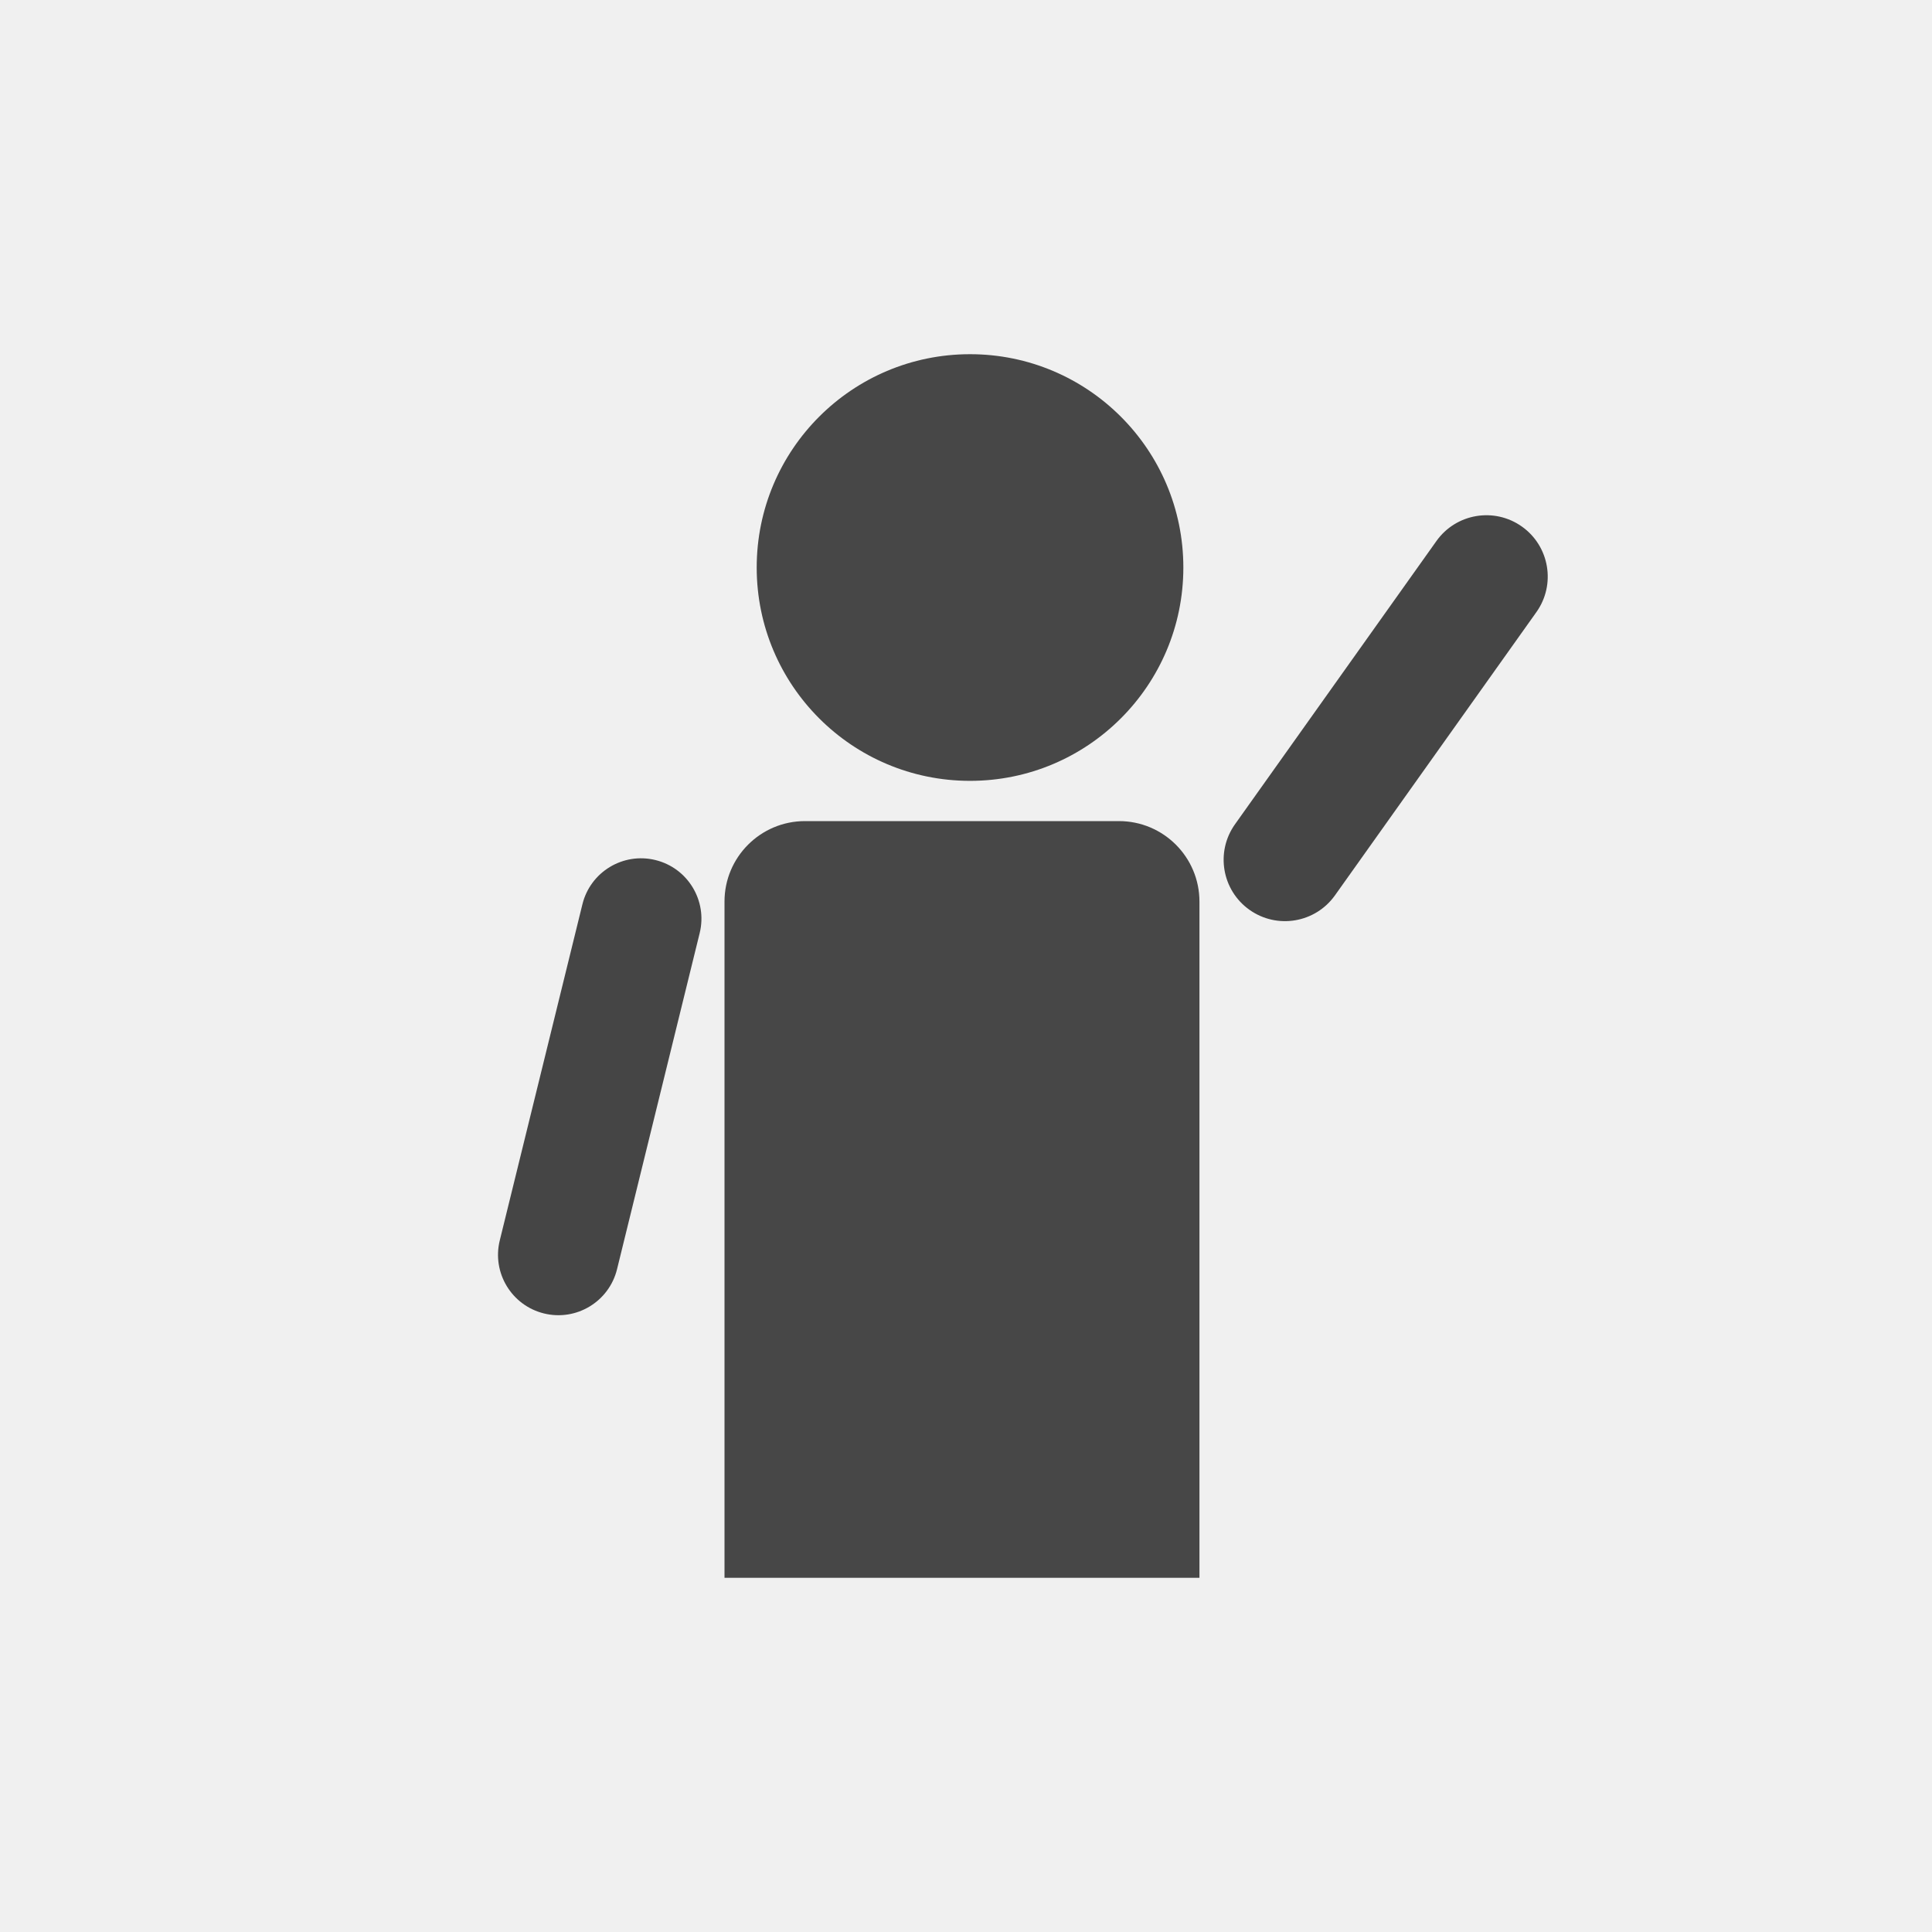
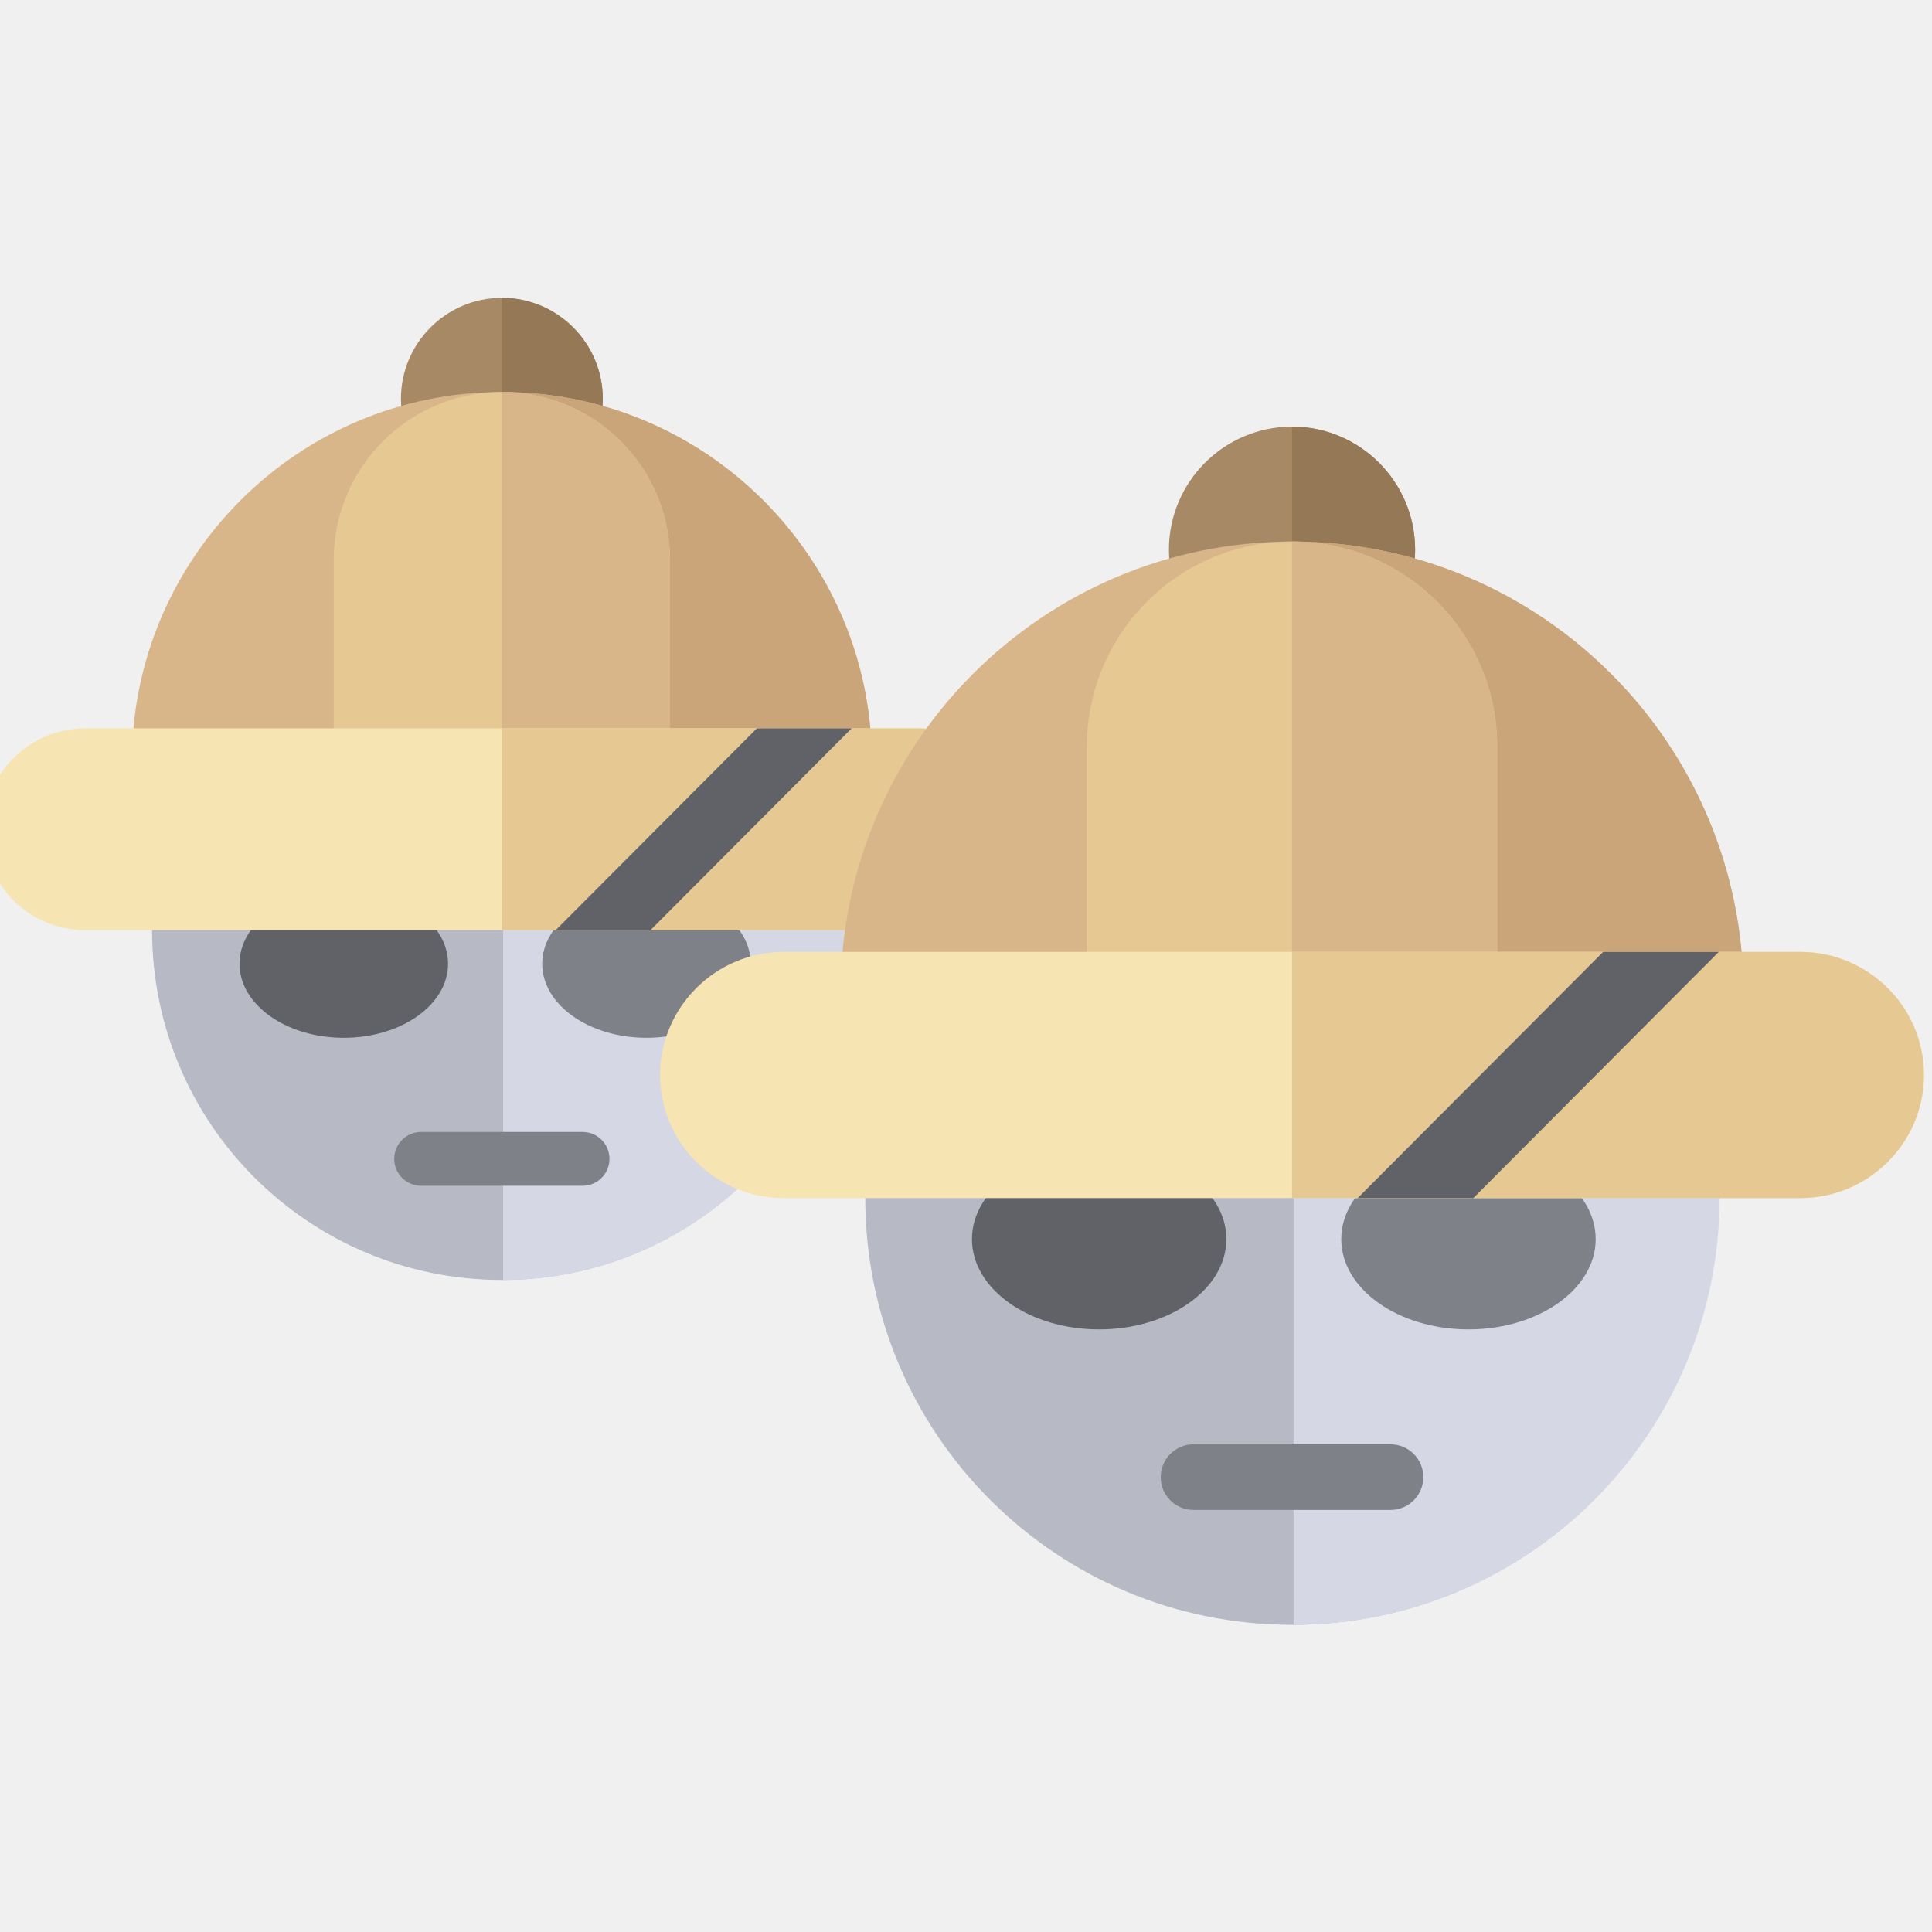
<svg xmlns="http://www.w3.org/2000/svg" width="240" height="240" viewBox="0 0 240 240" fill="none">
-   <path d="M147 70.5C147 85.135 135.136 97 120.5 97C105.864 97 94 85.135 94 70.5C94 55.864 105.864 44 120.5 44C135.136 44 147 55.864 147 70.5Z" fill="#474747" />
-   <path d="M90 112C90 106.477 94.477 102 100 102H139C144.523 102 149 106.477 149 112V196H90V112Z" fill="#474747" />
-   <rect x="149" y="108.602" width="58.412" height="15.238" rx="7.619" transform="rotate(-54.5808 149 108.602)" fill="#454545" />
-   <rect x="60.293" y="161.371" width="58" height="15" rx="7.5" transform="rotate(-76.1865 60.2927 161.371)" fill="#454545" />
+   <g clip-path="url(#clip0_1380_26885)">
+     <path d="M105.794 115.548C105.794 139.555 86.35 159 62.342 159C38.335 159 18.89 139.555 18.89 115.548C18.89 91.54 38.335 72.096 62.342 72.096C86.35 72.096 105.794 91.54 105.794 115.548Z" fill="#B7B9C4" />
+     <path fill-rule="evenodd" clip-rule="evenodd" d="M62.499 159V71.99C86.478 72.057 105.88 91.5 105.88 115.495C105.88 139.49 86.478 158.933 62.499 159Z" fill="#D5D7E5" />
+     <path d="M62.342 62.068C55.431 62.068 49.808 56.446 49.808 49.534C49.808 42.623 55.431 37 62.342 37C69.254 37 74.876 42.623 74.876 49.534C74.876 56.446 69.254 62.068 62.342 62.068Z" fill="#A78966" />
+     <path d="M74.876 49.534C74.876 42.623 69.254 37 62.342 37V62.068C69.254 62.068 74.876 56.446 74.876 49.534Z" fill="#957856" />
+     <ellipse cx="42.705" cy="119.725" rx="12.952" ry="9.192" fill="#616267" />
+     <ellipse cx="80.308" cy="119.725" rx="12.952" ry="9.192" fill="#7F8189" />
+     <path d="M62.342 48.698C36.995 48.698 16.384 69.31 16.384 94.657V103.013C16.384 105.325 18.249 107.191 20.562 107.191H104.123C106.435 107.191 108.301 105.325 108.301 103.013V94.657C108.301 69.31 87.689 48.698 62.342 48.698Z" fill="#D8B68A" />
+     <path d="M108.301 94.657V103.013C108.301 105.325 106.435 107.191 104.123 107.191H62.342V48.698C87.689 48.698 108.301 69.31 108.301 94.657Z" fill="#CAA579" />
+     <path d="M83.233 107.191H41.452V69.588C41.452 58.051 50.805 48.698 62.342 48.698C73.879 48.698 83.233 58.051 83.233 69.588V107.191Z" fill="#E6C892" />
+     <path d="M83.233 107.191V69.588C83.233 58.051 73.879 48.698 62.342 48.698V107.191H83.233Z" fill="#D8B68A" />
+     <path d="M114.096 90.479H10.589C3.651 90.479 -2 96.106 -2 103.013C-2 109.921 3.651 115.547 10.589 115.547H114.096C121.033 115.547 126.685 109.921 126.685 103.013C126.685 96.106 121.033 90.479 114.096 90.479Z" fill="#F7E4B3" />
+     <path d="M126.685 103.013C126.685 109.921 121.034 115.547 114.096 115.547H62.342V90.479H114.096C121.033 90.479 126.685 96.106 126.685 103.013Z" fill="#E6C892" />
+     <path d="M105.794 90.479L80.802 115.547H69.027L94.02 90.479H105.794Z" fill="#616267" />
+     <rect x="48.972" y="140.616" width="26.74" height="6.685" rx="3.342" fill="#7F8189" />
+     <path d="M213.513 148.831C213.513 178.121 189.79 201.844 160.5 201.844C131.21 201.844 107.487 178.121 107.487 148.831C107.487 119.542 131.21 95.818 160.5 95.818C189.79 95.818 213.513 119.542 213.513 148.831Z" fill="#B7B9C4" />
+     <path fill-rule="evenodd" clip-rule="evenodd" d="M160.691 201.845V95.689C189.947 95.771 213.617 119.492 213.617 148.767C213.617 178.042 189.947 201.763 160.691 201.845Z" fill="#D5D7E5" />
+     <path d="M160.5 83.584C152.067 83.584 145.208 76.725 145.208 68.292C145.208 59.86 152.067 53 160.5 53C168.932 53 175.792 59.86 175.792 68.292C175.792 76.725 168.932 83.584 160.5 83.584Z" fill="#A78966" />
+     <path d="M175.792 68.292C175.792 59.86 168.932 53 160.5 53V83.584C168.932 83.584 175.792 76.725 175.792 68.292Z" fill="#957856" />
+     <ellipse cx="136.542" cy="153.928" rx="15.802" ry="11.214" fill="#616267" />
+     <ellipse cx="182.419" cy="153.928" rx="15.802" ry="11.214" fill="#7F8189" />
+     <path d="M160.5 67.272C129.576 67.272 104.429 92.42 104.429 123.344V133.539C104.429 136.359 106.705 138.636 109.526 138.636H211.474C214.295 138.636 216.572 136.359 216.572 133.539V123.344C216.571 92.42 191.424 67.272 160.5 67.272Z" fill="#D8B68A" />
+     <path d="M216.571 123.344V133.539C216.571 136.359 214.295 138.636 211.474 138.636H160.5V67.272C191.424 67.272 216.571 92.42 216.571 123.344Z" fill="#CAA579" />
+     <path d="M185.987 138.636H135.013V92.759C135.013 78.683 146.424 67.272 160.5 67.272C174.576 67.272 185.987 78.683 185.987 92.759V138.636Z" fill="#E6C892" />
+     <path d="M185.987 138.636V92.759C185.987 78.683 174.576 67.272 160.5 67.272V138.636H185.987Z" fill="#D8B68A" />
+     <path d="M223.641 118.247H97.359C88.894 118.247 82 125.111 82 133.539C82 141.966 88.894 148.831 97.359 148.831H223.641C232.105 148.831 239 141.967 239 133.539C239 125.111 232.105 118.247 223.641 118.247Z" fill="#F7E4B3" />
+     <path d="M239 133.539C239 141.966 232.106 148.831 223.641 148.831H160.5V118.247H223.641C232.105 118.247 239 125.111 239 133.539Z" fill="#E6C892" />
+     <path d="M213.513 118.247L183.021 148.831H168.656L199.148 118.247H213.513Z" fill="#616267" />
+     <rect x="144.188" y="179.416" width="32.623" height="8.156" rx="4.078" fill="#7F8189" />
+   </g>
+   <defs>
+     <clipPath id="clip0_1380_26885">
+       <rect width="240" height="240" fill="white" />
+     </clipPath>
+   </defs>
</svg>
